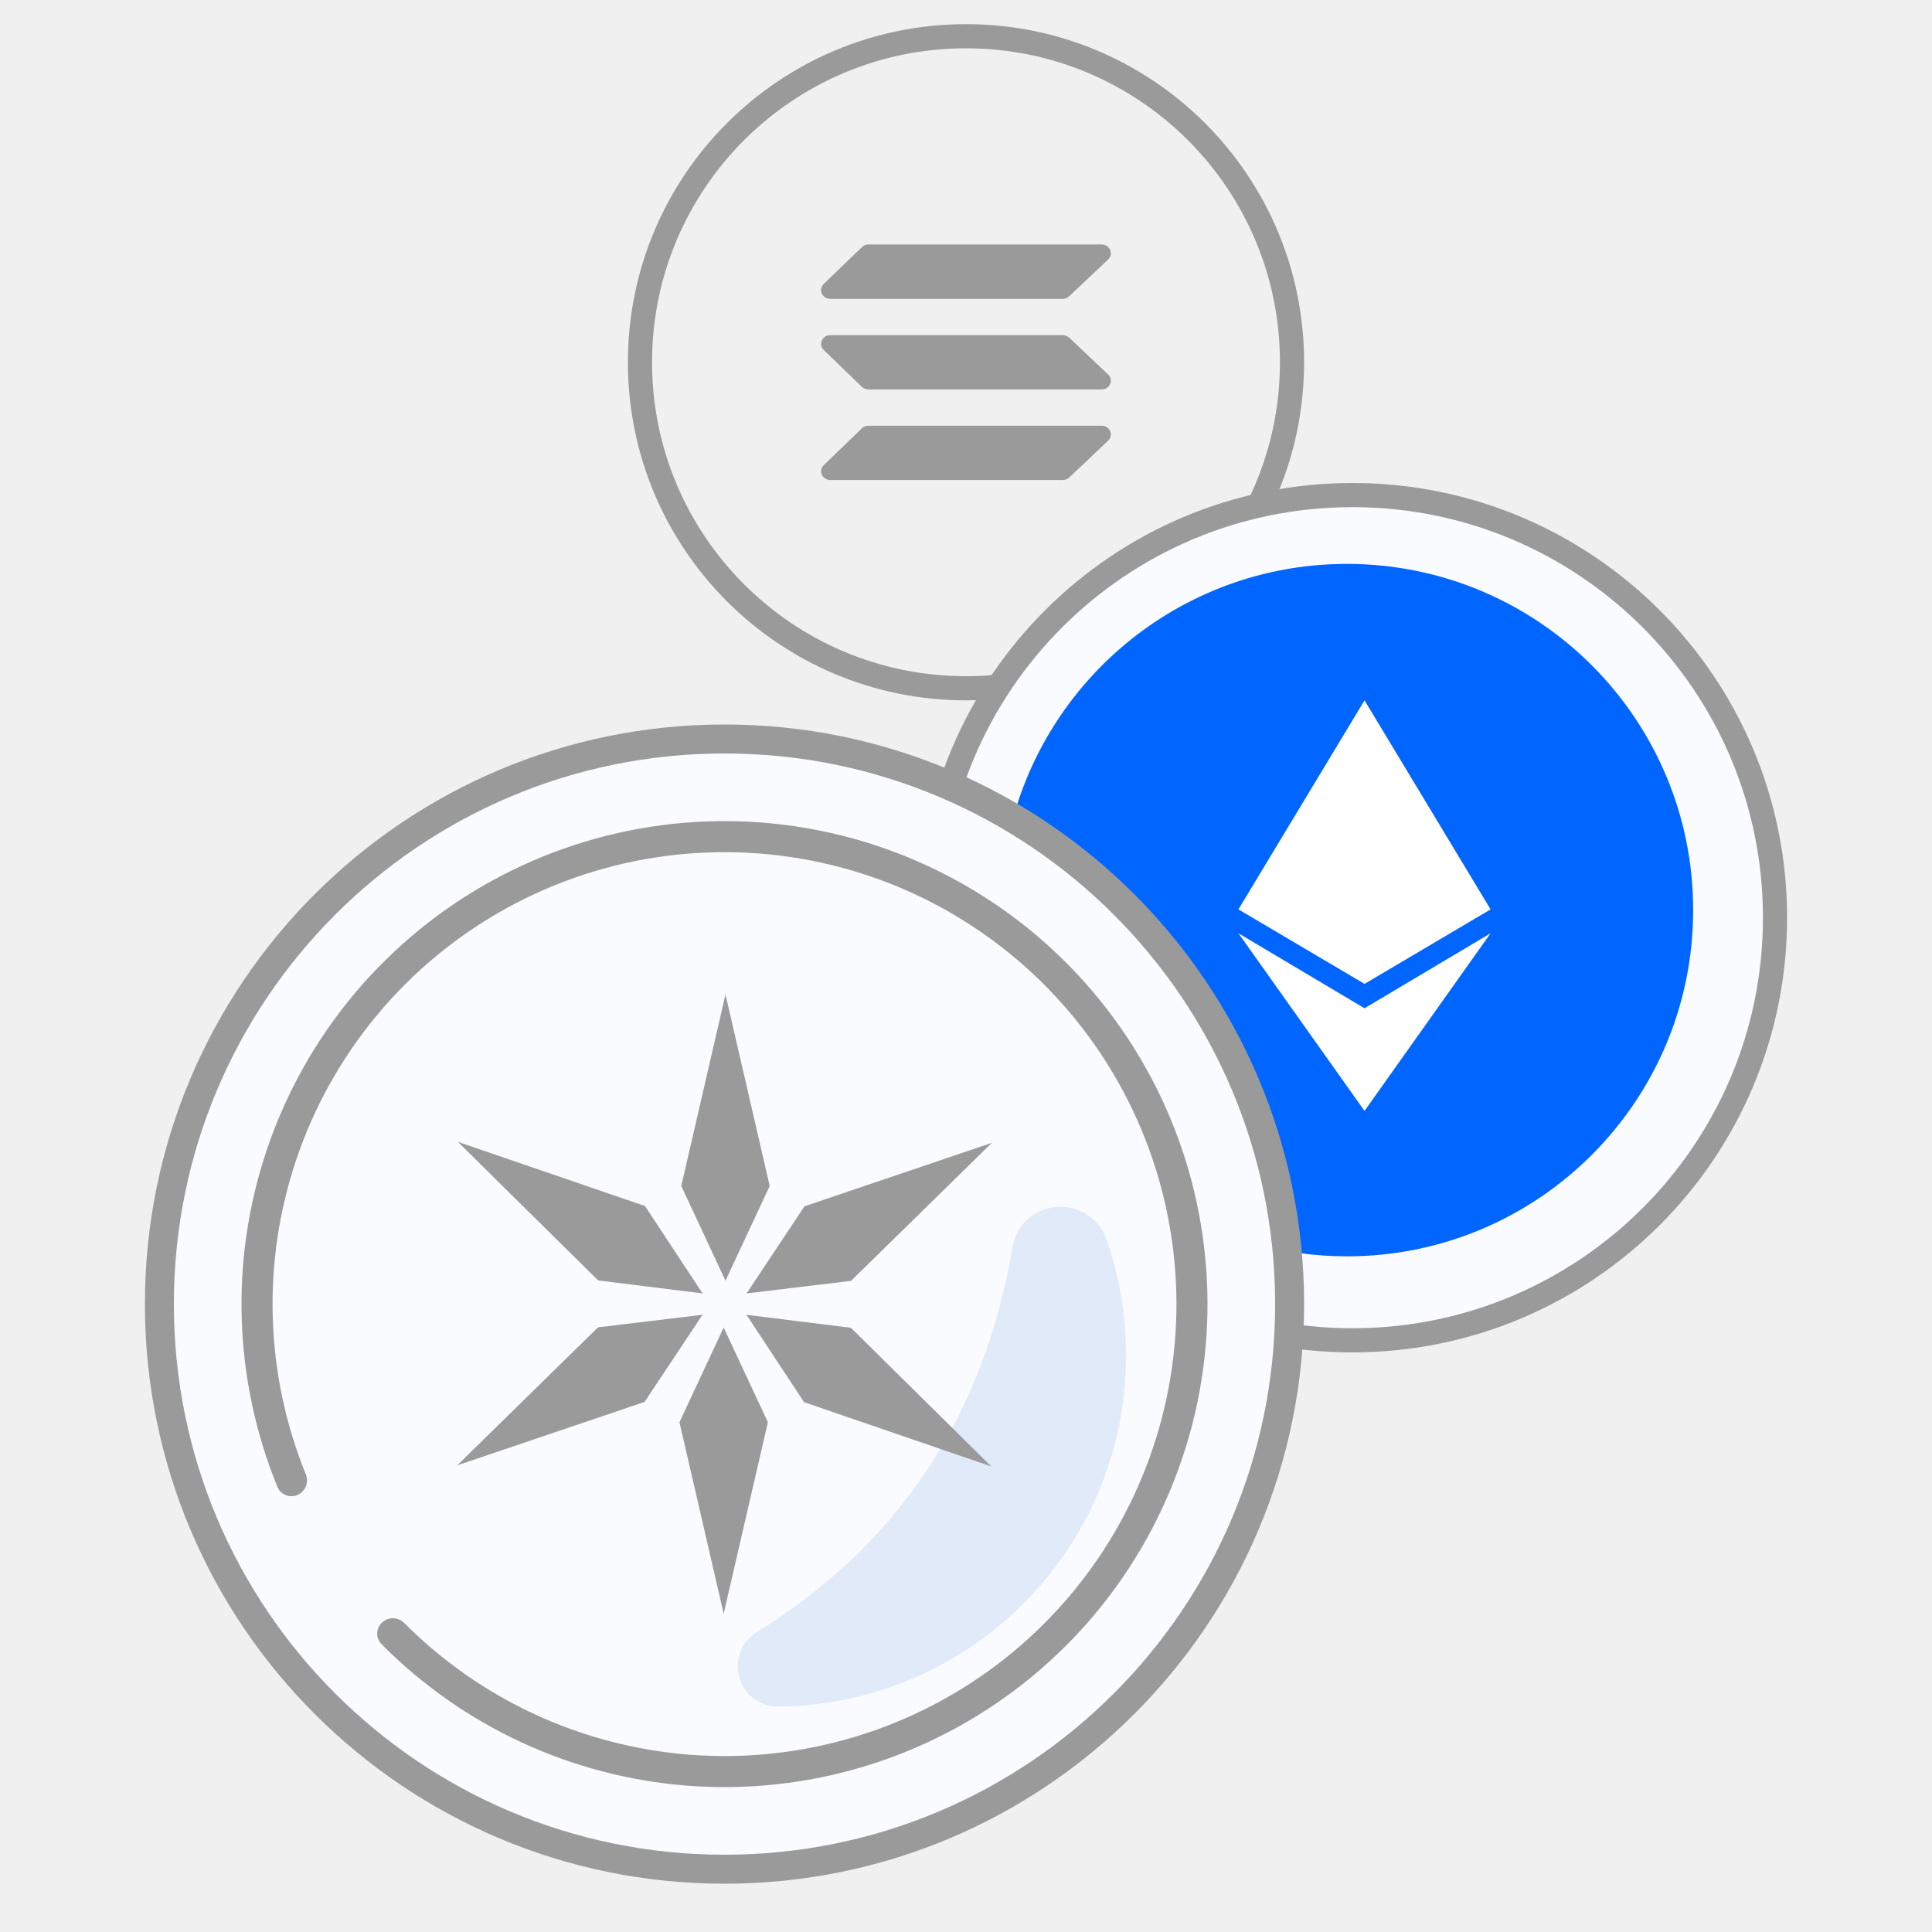
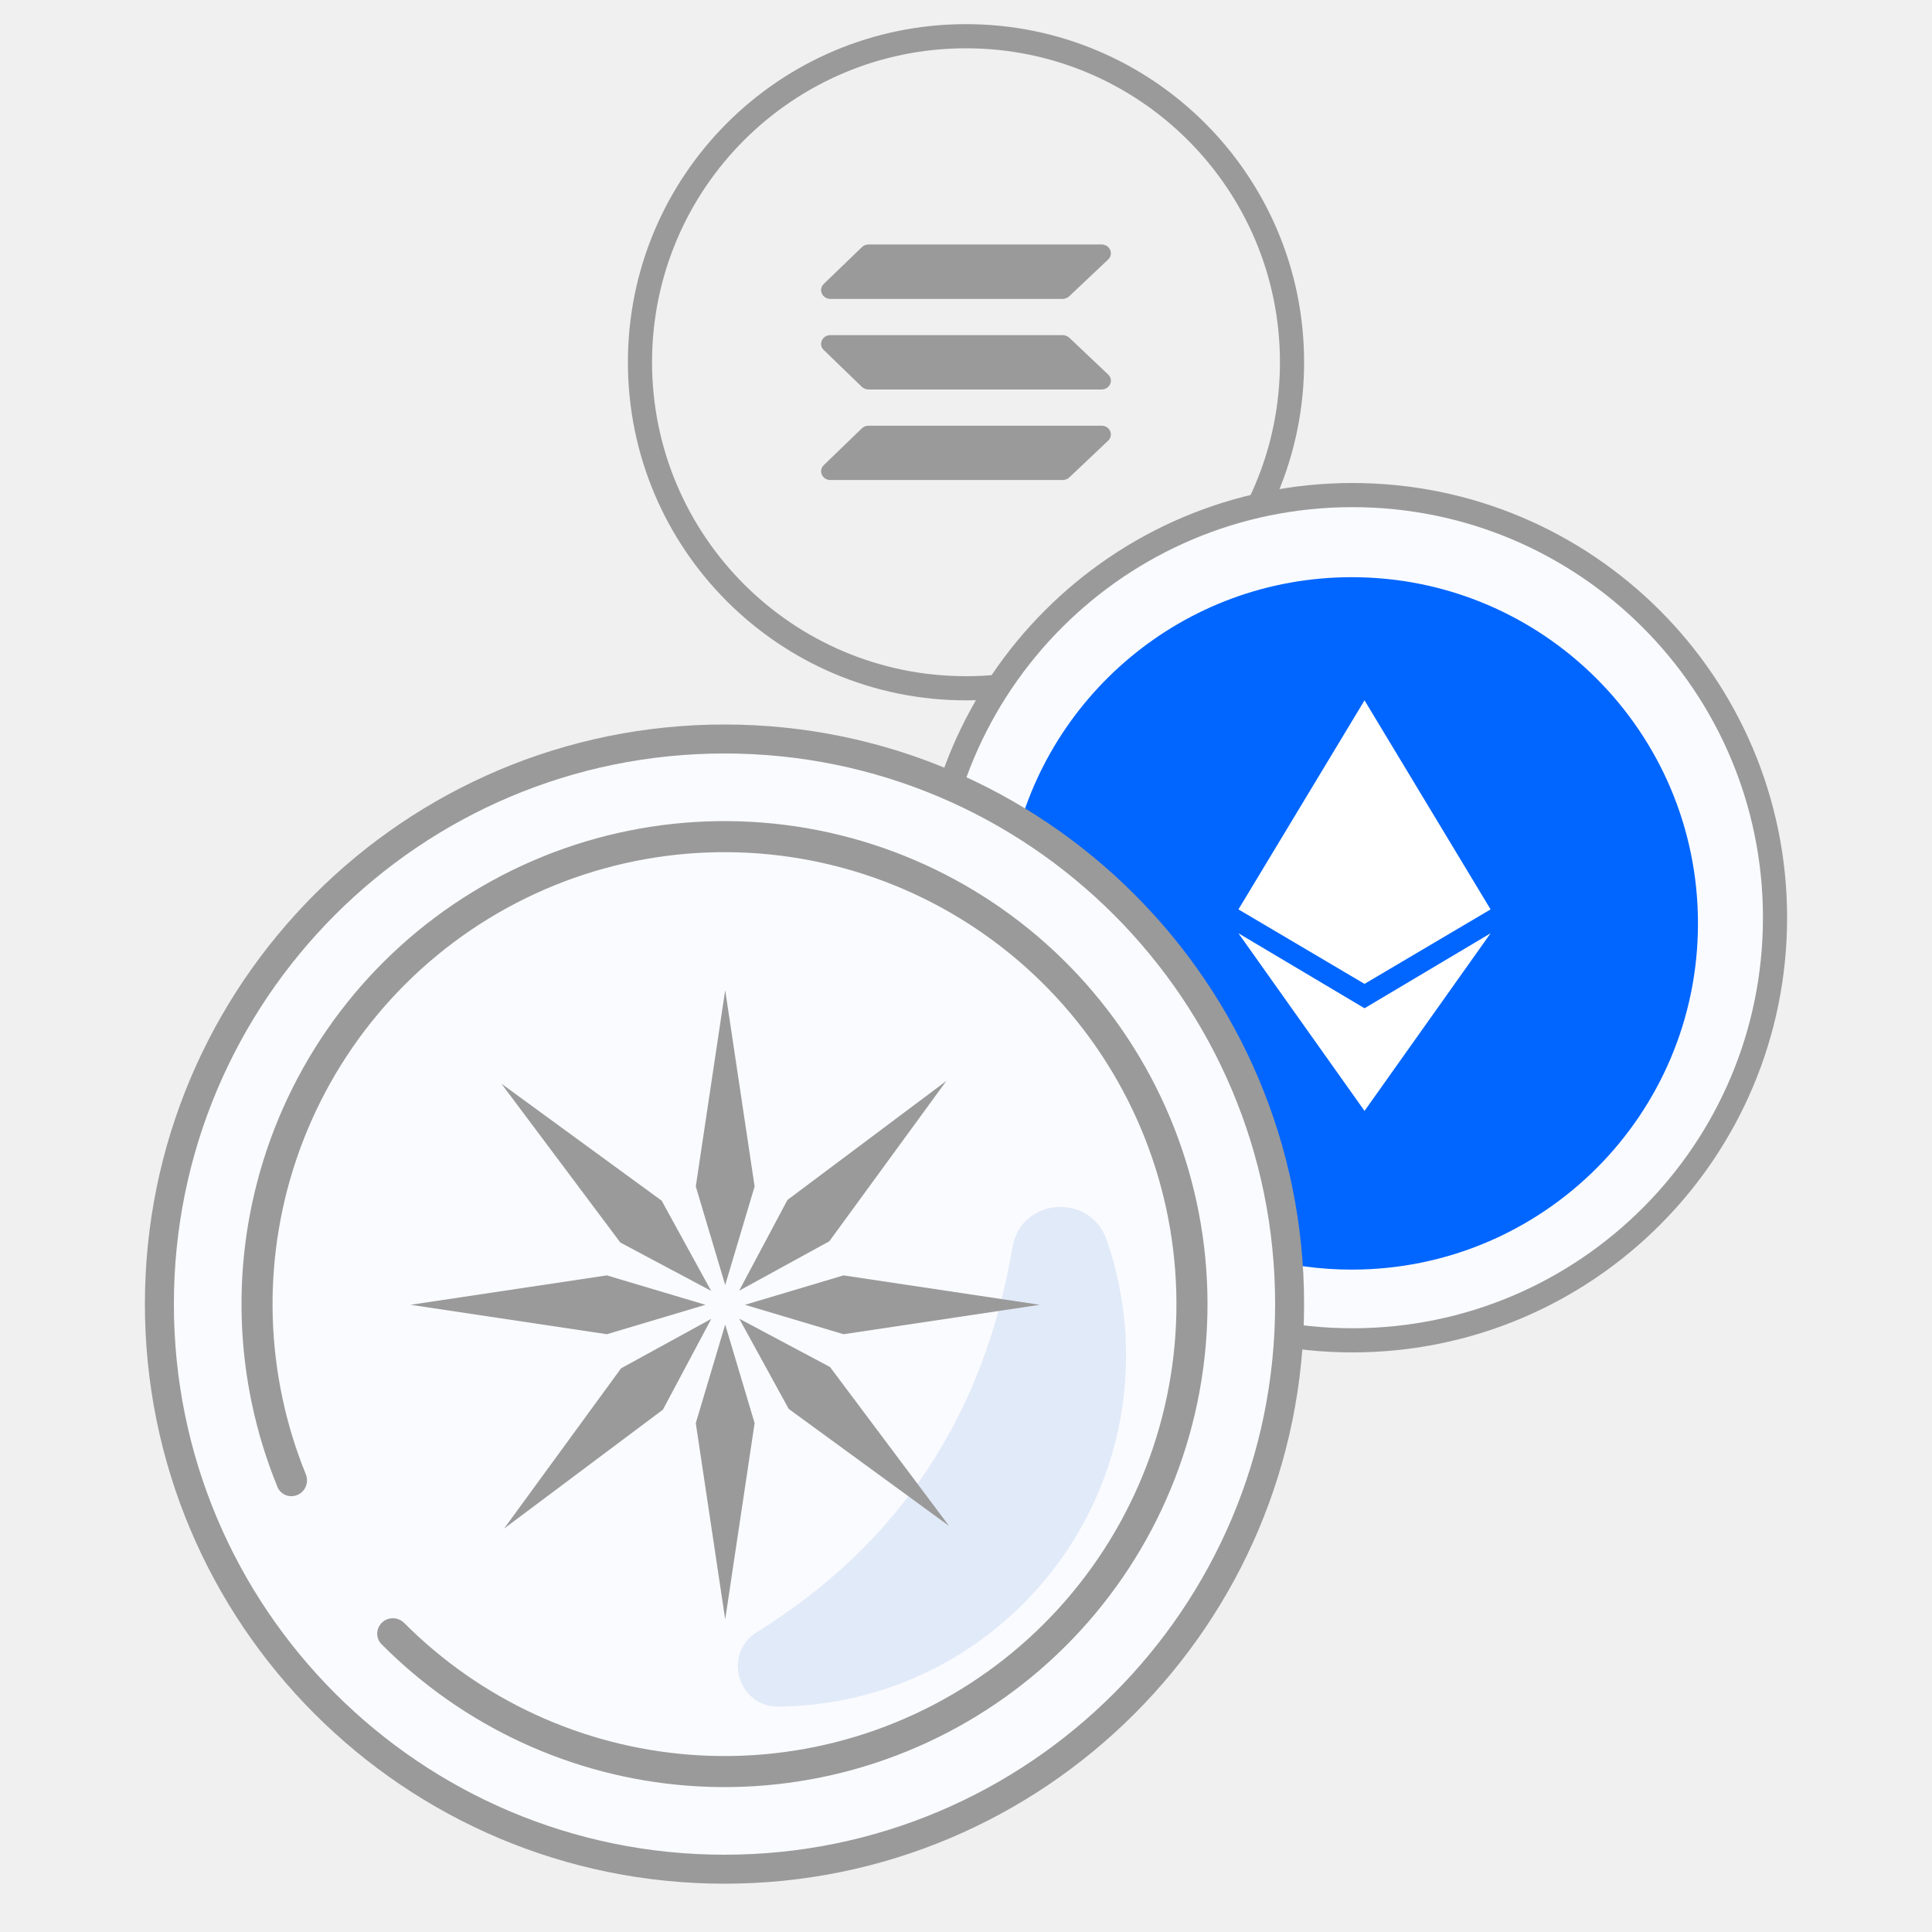
<svg xmlns="http://www.w3.org/2000/svg" width="80" height="80" viewBox="0 0 80 80" fill="none">
  <path d="M44.275 12.267C44.2 12.336 44.103 12.375 44.001 12.377H34.386C34.045 12.377 33.873 11.987 34.109 11.758L35.688 10.235C35.761 10.164 35.859 10.124 35.961 10.123H45.614C45.958 10.123 46.127 10.516 45.887 10.745L44.275 12.267ZM44.275 19.772C44.2 19.84 44.102 19.878 44.001 19.877H34.386C34.045 19.877 33.873 19.491 34.109 19.262L35.688 17.736C35.762 17.666 35.859 17.627 35.961 17.627H45.614C45.958 17.627 46.127 18.017 45.887 18.246L44.275 19.772ZM44.275 13.982C44.2 13.914 44.102 13.876 44.001 13.877H34.386C34.045 13.877 33.873 14.264 34.109 14.492L35.688 16.019C35.762 16.087 35.86 16.126 35.961 16.127H45.614C45.958 16.127 46.127 15.737 45.887 15.509L44.275 13.982Z" fill="#9A9A9A" />
  <circle cx="40" cy="15" r="13.5" stroke="#9A9A9A" />
  <circle cx="56" cy="38" r="17.5" fill="#FAFBFF" stroke="#9A9A9A" />
-   <path d="M55.774 23.35C48.791 23.35 42.974 28.343 41.699 34.954C47.206 38.629 51.051 44.593 51.877 51.486C53.146 51.842 54.457 52.022 55.774 52.022C63.691 52.022 70.11 45.603 70.11 37.685C70.11 29.768 63.693 23.35 55.774 23.35Z" fill="#0166FF" />
+   <path d="M55.973 23.9C48.991 23.9 43.173 28.894 41.898 35.505C47.405 39.18 51.25 45.144 52.077 52.036C53.345 52.392 54.656 52.573 55.973 52.572C63.891 52.572 70.309 46.153 70.309 38.236C70.309 30.319 63.892 23.9 55.973 23.9Z" fill="#0166FF" />
  <circle cx="30" cy="54" r="23.4" fill="#FAFBFF" stroke="#9A9A9A" stroke-width="1.2" />
  <mask id="path-6-inside-1_69744_106969" fill="white">
    <path d="M12.327 61.898C12.003 62.043 11.622 61.898 11.488 61.569C9.674 57.134 9.511 52.188 11.041 47.632C12.639 42.873 15.969 38.889 20.368 36.472C24.768 34.054 29.916 33.38 34.79 34.582C39.664 35.784 43.908 38.776 46.678 42.962C49.449 47.148 50.544 52.224 49.746 57.18C48.947 62.136 46.315 66.611 42.37 69.716C38.425 72.821 33.457 74.329 28.452 73.94C23.661 73.568 19.172 71.484 15.798 68.082C15.548 67.83 15.564 67.422 15.824 67.18C16.084 66.939 16.49 66.954 16.74 67.206C19.894 70.372 24.082 72.311 28.552 72.658C33.235 73.022 37.883 71.611 41.575 68.705C45.266 65.8 47.729 61.613 48.476 56.975C49.223 52.338 48.198 47.589 45.606 43.672C43.013 39.755 39.043 36.956 34.482 35.831C29.921 34.706 25.104 35.337 20.988 37.599C16.871 39.861 13.755 43.589 12.26 48.042C10.833 52.291 10.98 56.904 12.662 61.044C12.796 61.373 12.652 61.753 12.327 61.898Z" />
  </mask>
  <path d="M12.327 61.898C12.003 62.043 11.622 61.898 11.488 61.569C9.674 57.134 9.511 52.188 11.041 47.632C12.639 42.873 15.969 38.889 20.368 36.472C24.768 34.054 29.916 33.38 34.79 34.582C39.664 35.784 43.908 38.776 46.678 42.962C49.449 47.148 50.544 52.224 49.746 57.18C48.947 62.136 46.315 66.611 42.37 69.716C38.425 72.821 33.457 74.329 28.452 73.94C23.661 73.568 19.172 71.484 15.798 68.082C15.548 67.83 15.564 67.422 15.824 67.18C16.084 66.939 16.49 66.954 16.74 67.206C19.894 70.372 24.082 72.311 28.552 72.658C33.235 73.022 37.883 71.611 41.575 68.705C45.266 65.8 47.729 61.613 48.476 56.975C49.223 52.338 48.198 47.589 45.606 43.672C43.013 39.755 39.043 36.956 34.482 35.831C29.921 34.706 25.104 35.337 20.988 37.599C16.871 39.861 13.755 43.589 12.26 48.042C10.833 52.291 10.98 56.904 12.662 61.044C12.796 61.373 12.652 61.753 12.327 61.898Z" stroke="#9A9A9A" stroke-width="2.4" mask="url(#path-6-inside-1_69744_106969)" />
  <path d="M31.342 67.582C29.909 68.472 30.551 70.683 32.237 70.666C35.909 70.628 39.569 69.21 42.37 66.408C46.445 62.333 47.597 56.441 45.822 51.339C45.137 49.371 42.273 49.589 41.925 51.644C40.772 58.463 37.348 63.849 31.342 67.582Z" fill="#E1EAF8" />
-   <path d="M30.041 41.178L30.038 41.166V41.19L28.21 49.108L30.038 53.026V53.038L30.041 53.032L30.044 53.038V53.026L31.872 49.108L30.044 41.19V41.166L30.041 41.178Z" fill="#9A9A9A" />
-   <path d="M29.966 66.821L29.968 66.833V66.809L31.797 58.892L29.968 54.974V54.962L29.966 54.968L29.963 54.962V54.974L28.135 58.892L29.963 66.809V66.833L29.966 66.821Z" fill="#9A9A9A" />
-   <path d="M41.071 47.322L41.082 47.312L41.056 47.327L33.312 49.95L30.917 53.552L30.905 53.559L30.913 53.558L30.908 53.565L30.921 53.557L35.239 53.038L41.06 47.333L41.085 47.318L41.071 47.322Z" fill="#9A9A9A" />
-   <path d="M18.931 60.678L18.921 60.688L18.945 60.673L26.691 58.05L29.086 54.447L29.097 54.44L29.09 54.441L29.094 54.435L29.082 54.442L24.763 54.962L18.941 60.668L18.918 60.682L18.931 60.678Z" fill="#9A9A9A" />
-   <path d="M18.956 47.28L18.945 47.276L18.965 47.288L24.768 53.02L29.087 53.557L29.097 53.563L29.093 53.558L29.1 53.559L29.09 53.553L26.707 49.939L18.968 47.284L18.948 47.272L18.956 47.28Z" fill="#9A9A9A" />
-   <path d="M41.047 60.721L41.058 60.725L41.038 60.713L35.235 54.981L30.916 54.444L30.907 54.438L30.91 54.443L30.904 54.443L30.914 54.449L33.296 58.062L41.036 60.718L41.055 60.73L41.047 60.721Z" fill="#9A9A9A" />
+   <path d="M30.029 41L28.811 49.128L30.029 53.21L31.247 49.128L30.029 41Z" fill="#9A9A9A" />
+   <path d="M30.029 67.057L31.247 58.929L30.029 54.847L28.811 58.929L30.029 67.057Z" fill="#9A9A9A" />
+   <path d="M43.057 54.029L34.929 52.811L30.847 54.029L34.929 55.247L43.057 54.029Z" fill="#9A9A9A" />
+   <path d="M17 54.029L25.128 55.247L29.21 54.029L25.128 52.811L17 54.029Z" fill="#9A9A9A" />
+   <path d="M39.186 44.76L32.607 49.687L30.605 53.447L34.34 51.399L39.186 44.76Z" fill="#9A9A9A" />
+   <path d="M20.871 63.297L27.45 58.371L29.453 54.611L25.717 56.659L20.871 63.297Z" fill="#9A9A9A" />
+   <path d="M39.297 63.185L34.37 56.606L30.61 54.604L32.658 58.339L39.297 63.185Z" fill="#9A9A9A" />
+   <path d="M20.761 44.872L25.687 51.451L29.447 53.453L27.399 49.718L20.761 44.872Z" fill="#9A9A9A" />
  <path d="M56.502 29L51.281 37.656L56.502 40.74L61.722 37.656L56.502 29ZM56.502 46L51.281 38.645L56.502 41.75L61.722 38.645L56.502 46Z" fill="white" />
</svg>
